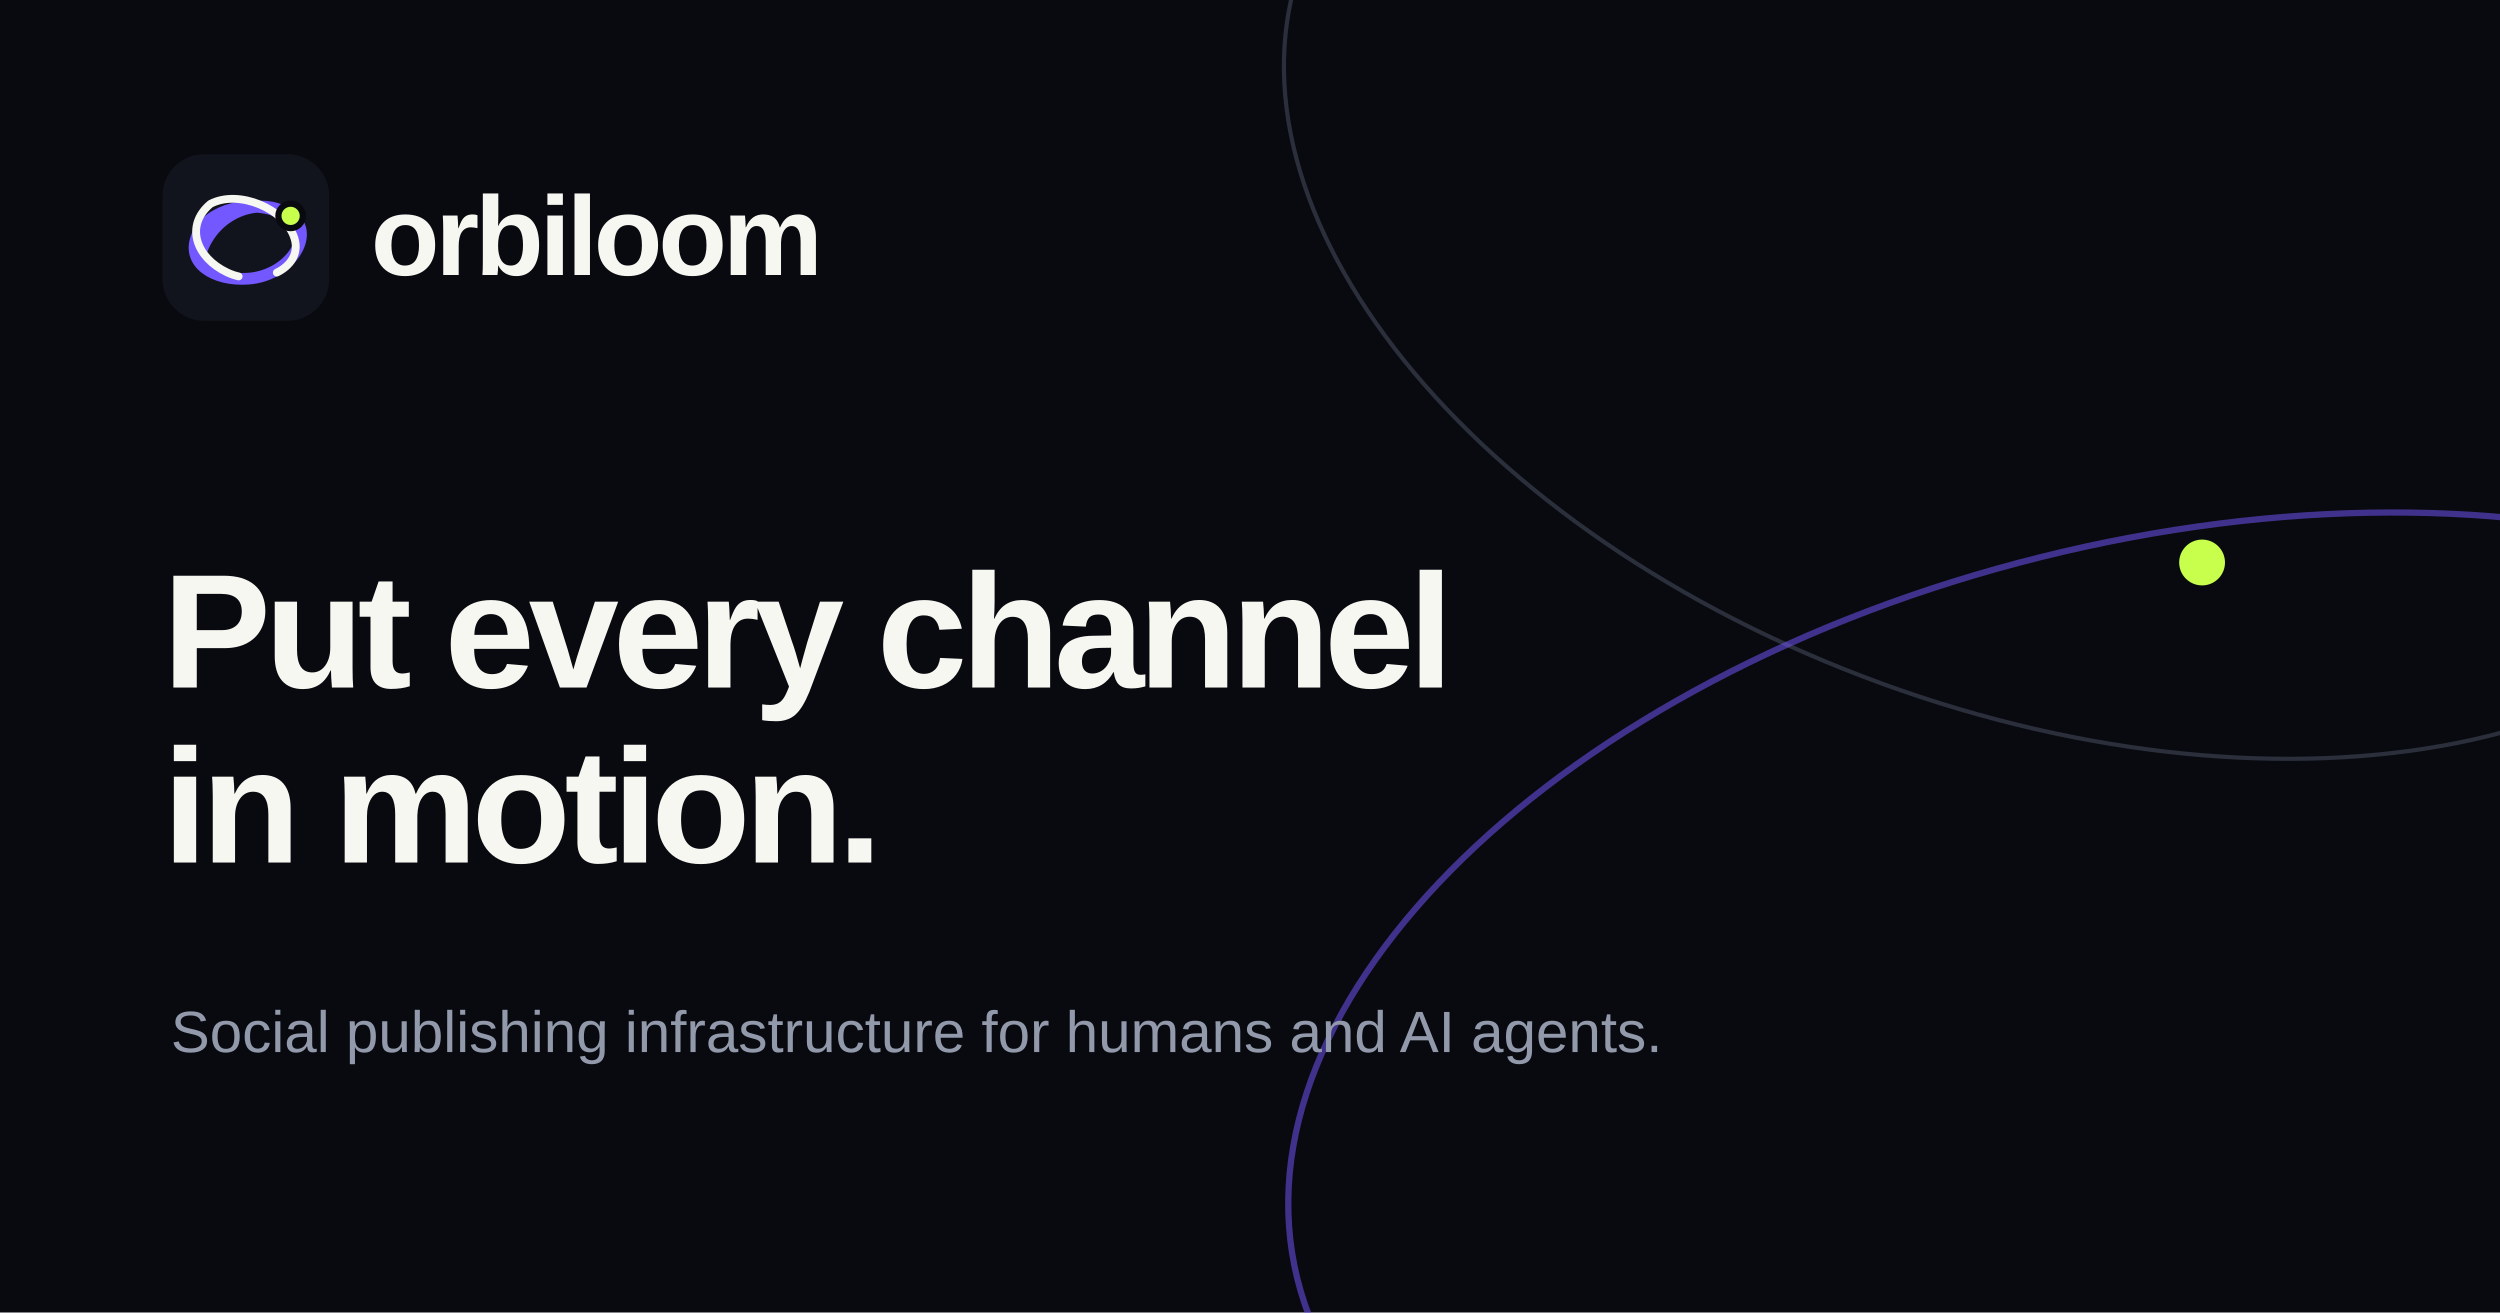
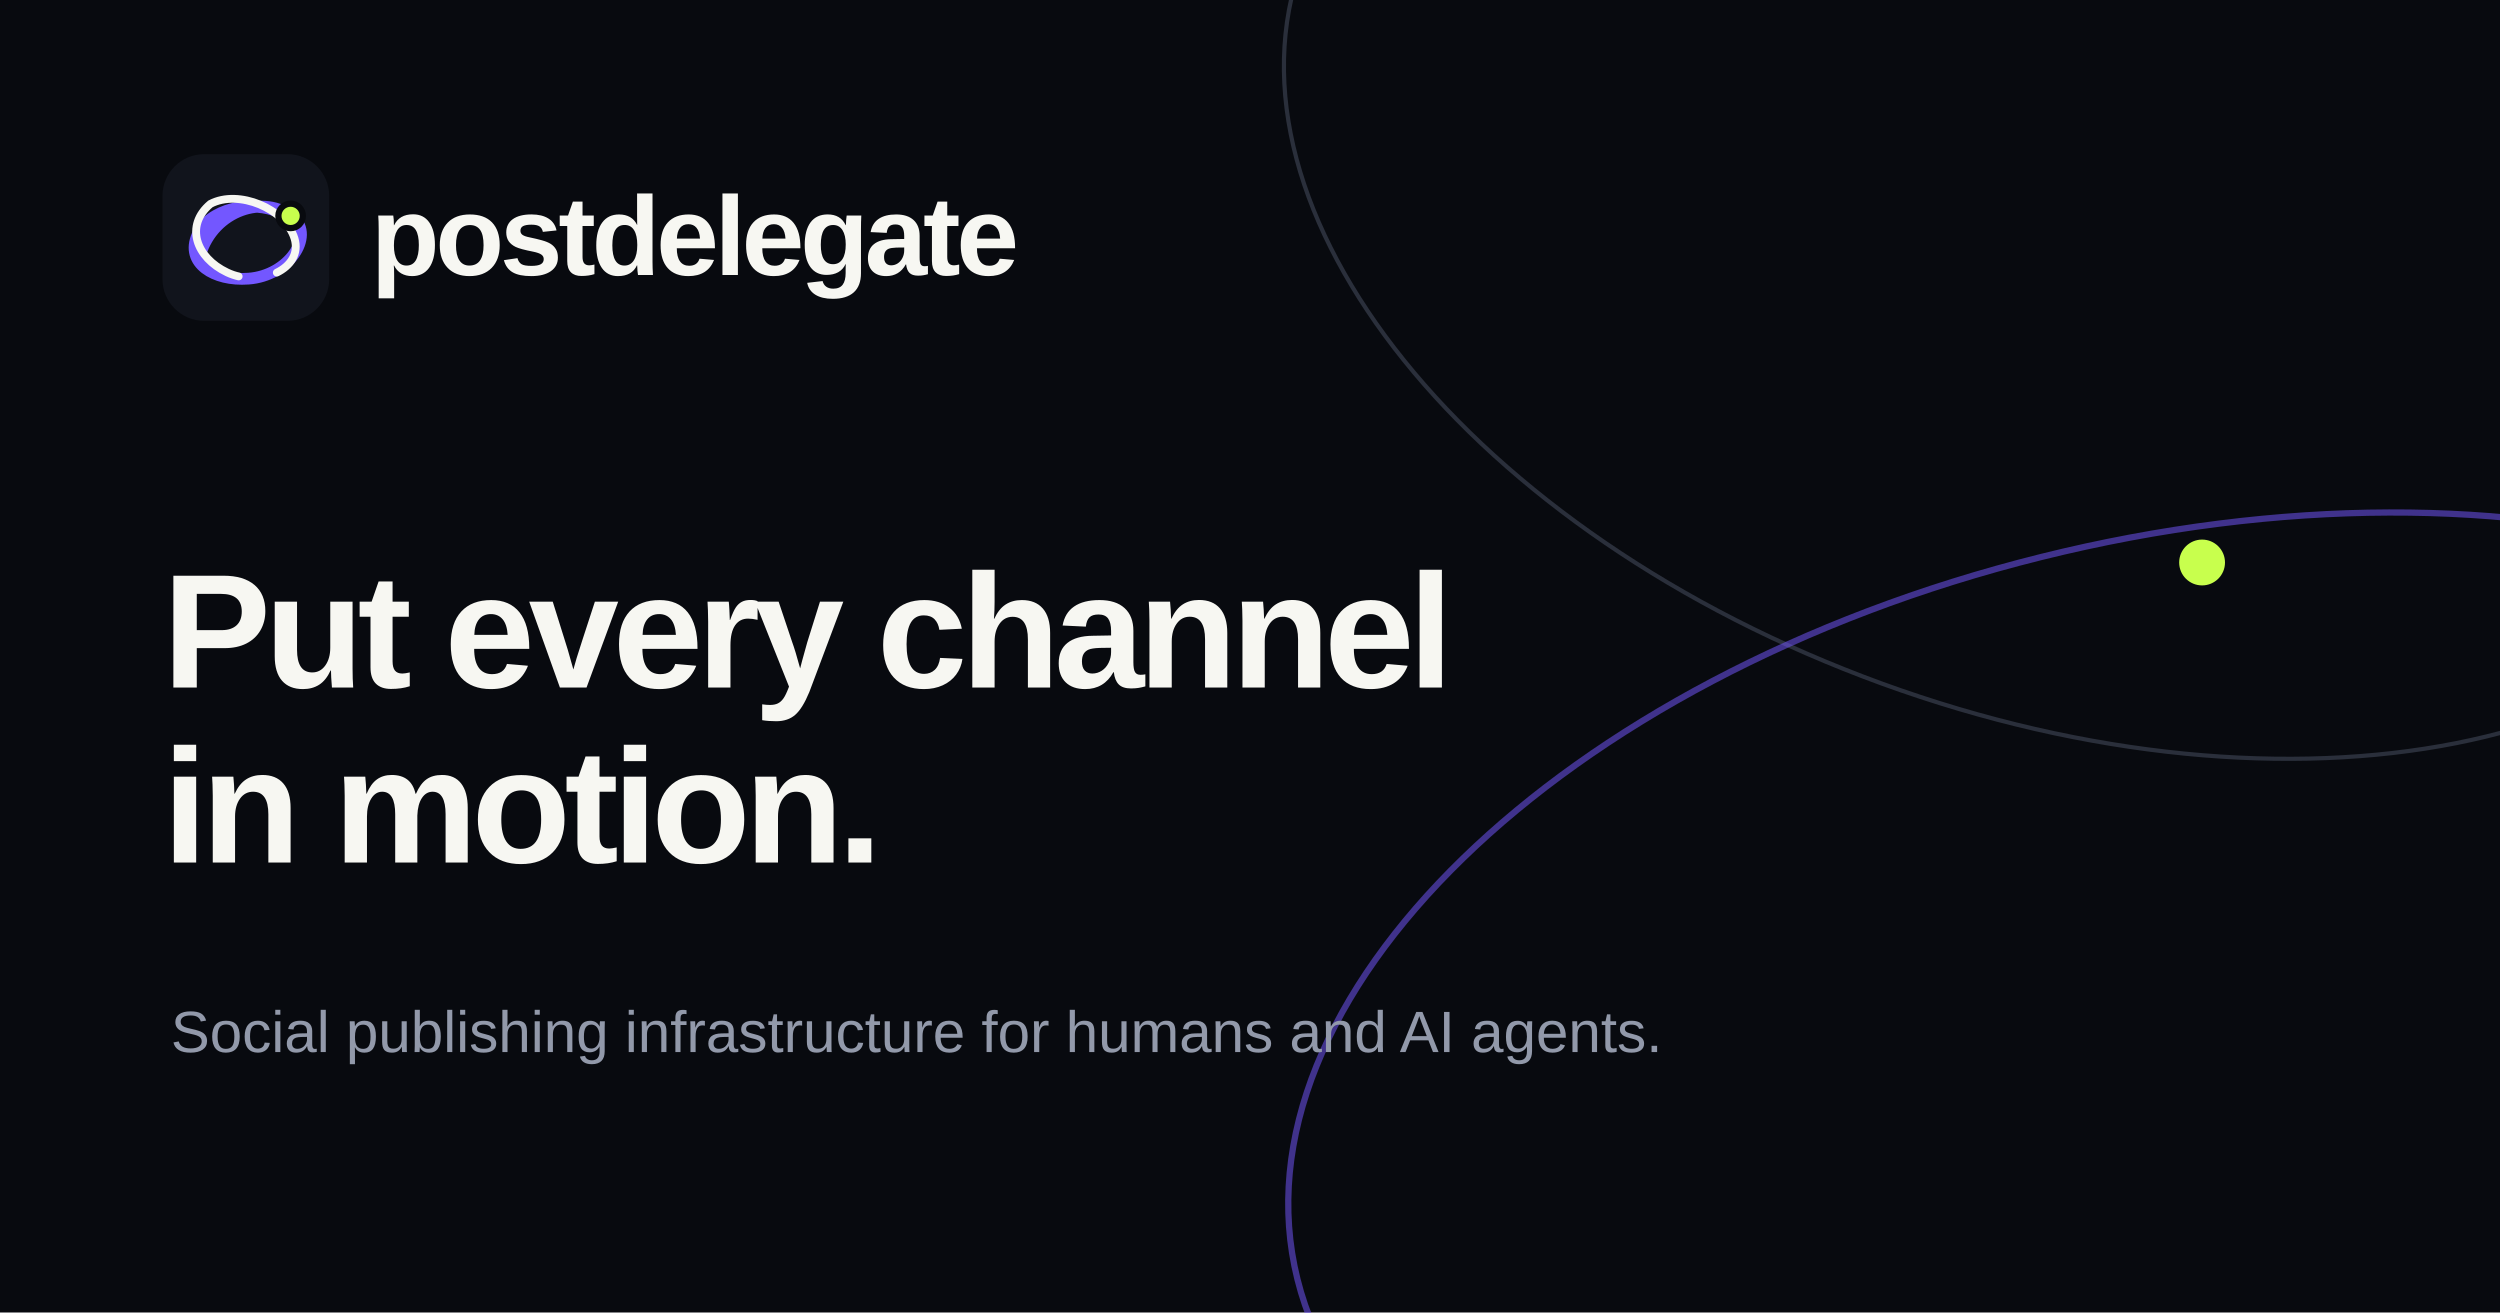
<svg xmlns="http://www.w3.org/2000/svg" viewBox="0 0 1200 630" fill="none" role="img" aria-labelledby="title description">
  <rect width="1200" height="630" fill="#080A0F" />
  <ellipse cx="982" cy="112" rx="380" ry="230" transform="rotate(20 982 112)" stroke="#2A2F3B" stroke-width="2" />
  <ellipse cx="1040" cy="510" rx="430" ry="250" transform="rotate(-14 1040 510)" stroke="#7357FF" stroke-width="3" opacity=".52" />
  <circle cx="1057" cy="270" r="11" fill="#C8FF4D" />
  <g transform="translate(78 74) scale(1.25)">
    <rect width="64" height="64" rx="16" fill="#11141C" />
    <path d="M14.5 38.5C19.7 21.4 39.3 15.1 50.3 24.5C58.4 31.5 48.5 46.7 33 47.8C19.8 48.8 8.7 41.8 13.4 31.1C17.8 21.1 34 17.2 45.4 22.5" stroke="#7357FF" stroke-width="4.5" stroke-linecap="round" />
    <path d="M18.4 19.1C29.2 13.4 47.2 20.9 50.7 32.4C54.2 43.9 37.6 51.5 24.8 45.4C12.8 39.7 8.5 27.4 18.4 19.1Z" stroke="#F7F7F2" stroke-width="3" stroke-linecap="round" stroke-dasharray="55 15" />
    <circle cx="49.2" cy="23.7" r="4.7" fill="#C8FF4D" stroke="#080A0F" stroke-width="2.4" />
  </g>
-   <text x="178" y="132" fill="#F7F7F2" font-family="Manrope, Arial, sans-serif" font-size="54" font-weight="700" letter-spacing="-2">orbiloom</text>
+   <text x="178" y="132" fill="#F7F7F2" font-family="Manrope, Arial, sans-serif" font-size="54" font-weight="700" letter-spacing="-2">postdelegate</text>
  <text x="78" y="330" fill="#F7F7F2" font-family="Manrope, Arial, sans-serif" font-size="78" font-weight="700" letter-spacing="-3">Put every channel</text>
  <text x="78" y="414" fill="#F7F7F2" font-family="Manrope, Arial, sans-serif" font-size="78" font-weight="700" letter-spacing="-3">in motion.</text>
  <text x="82" y="505" fill="#9299AA" font-family="Manrope, Arial, sans-serif" font-size="28" font-weight="500">Social publishing infrastructure for humans and AI agents.</text>
</svg>
